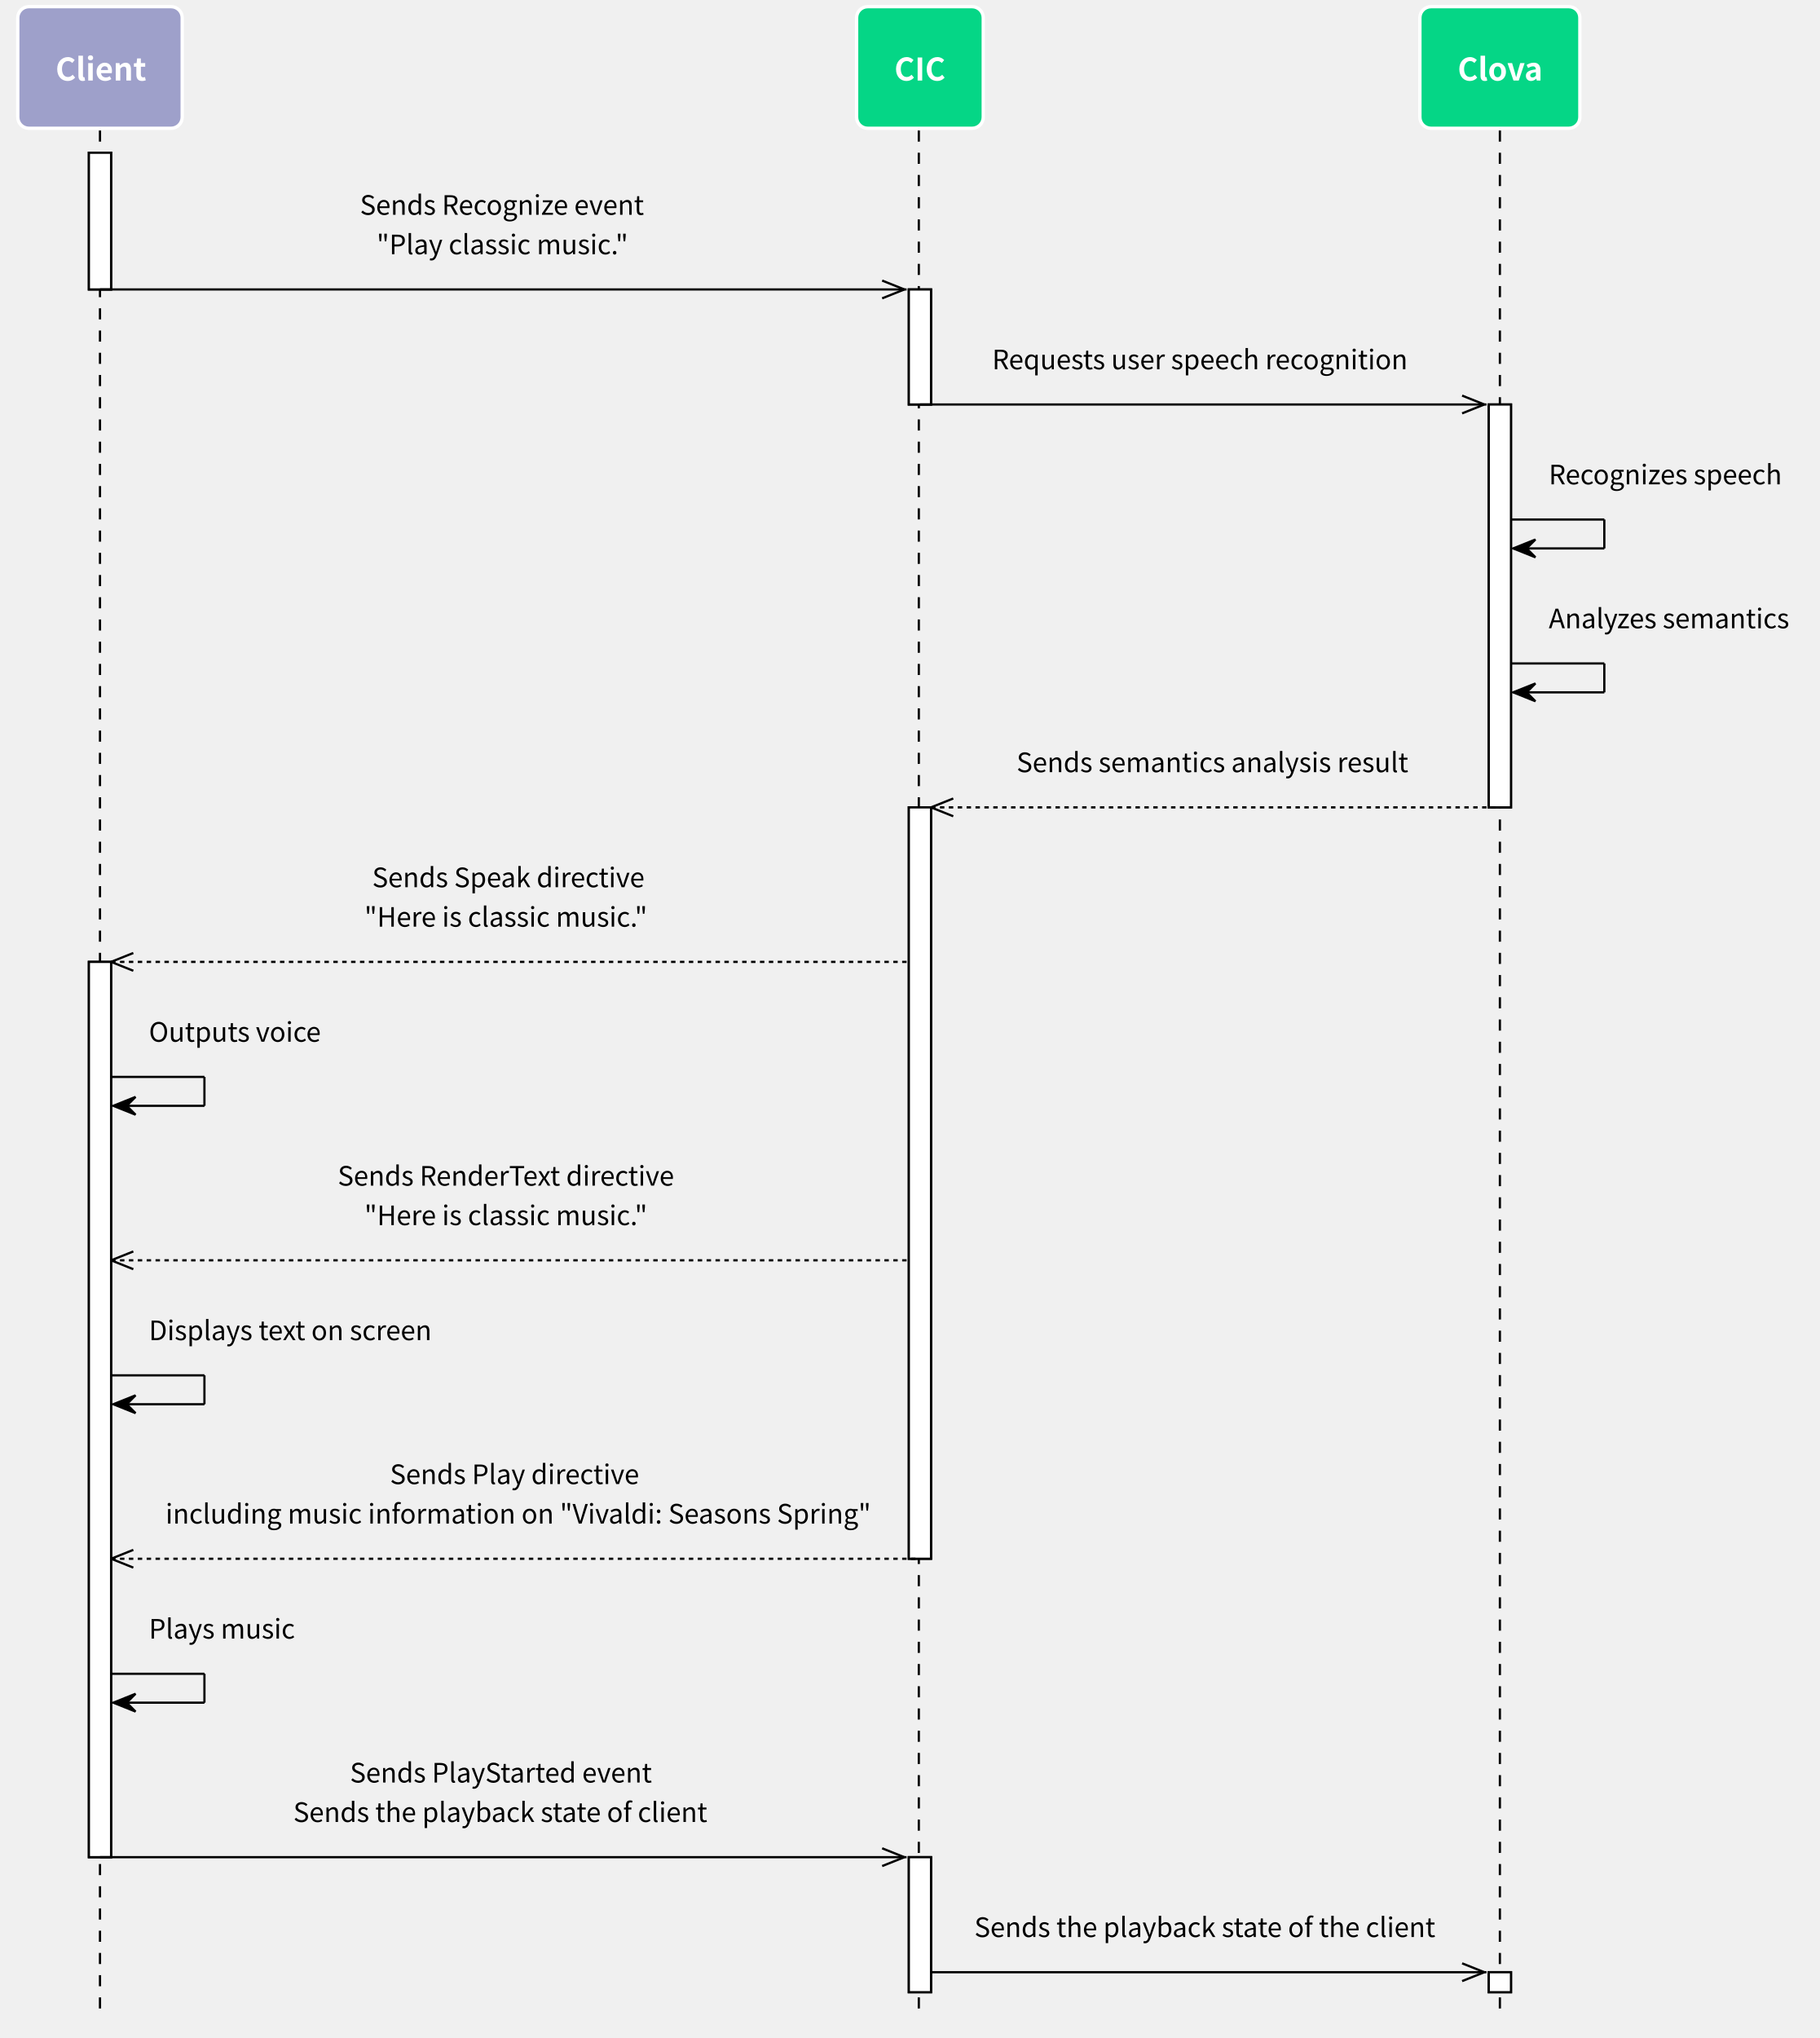
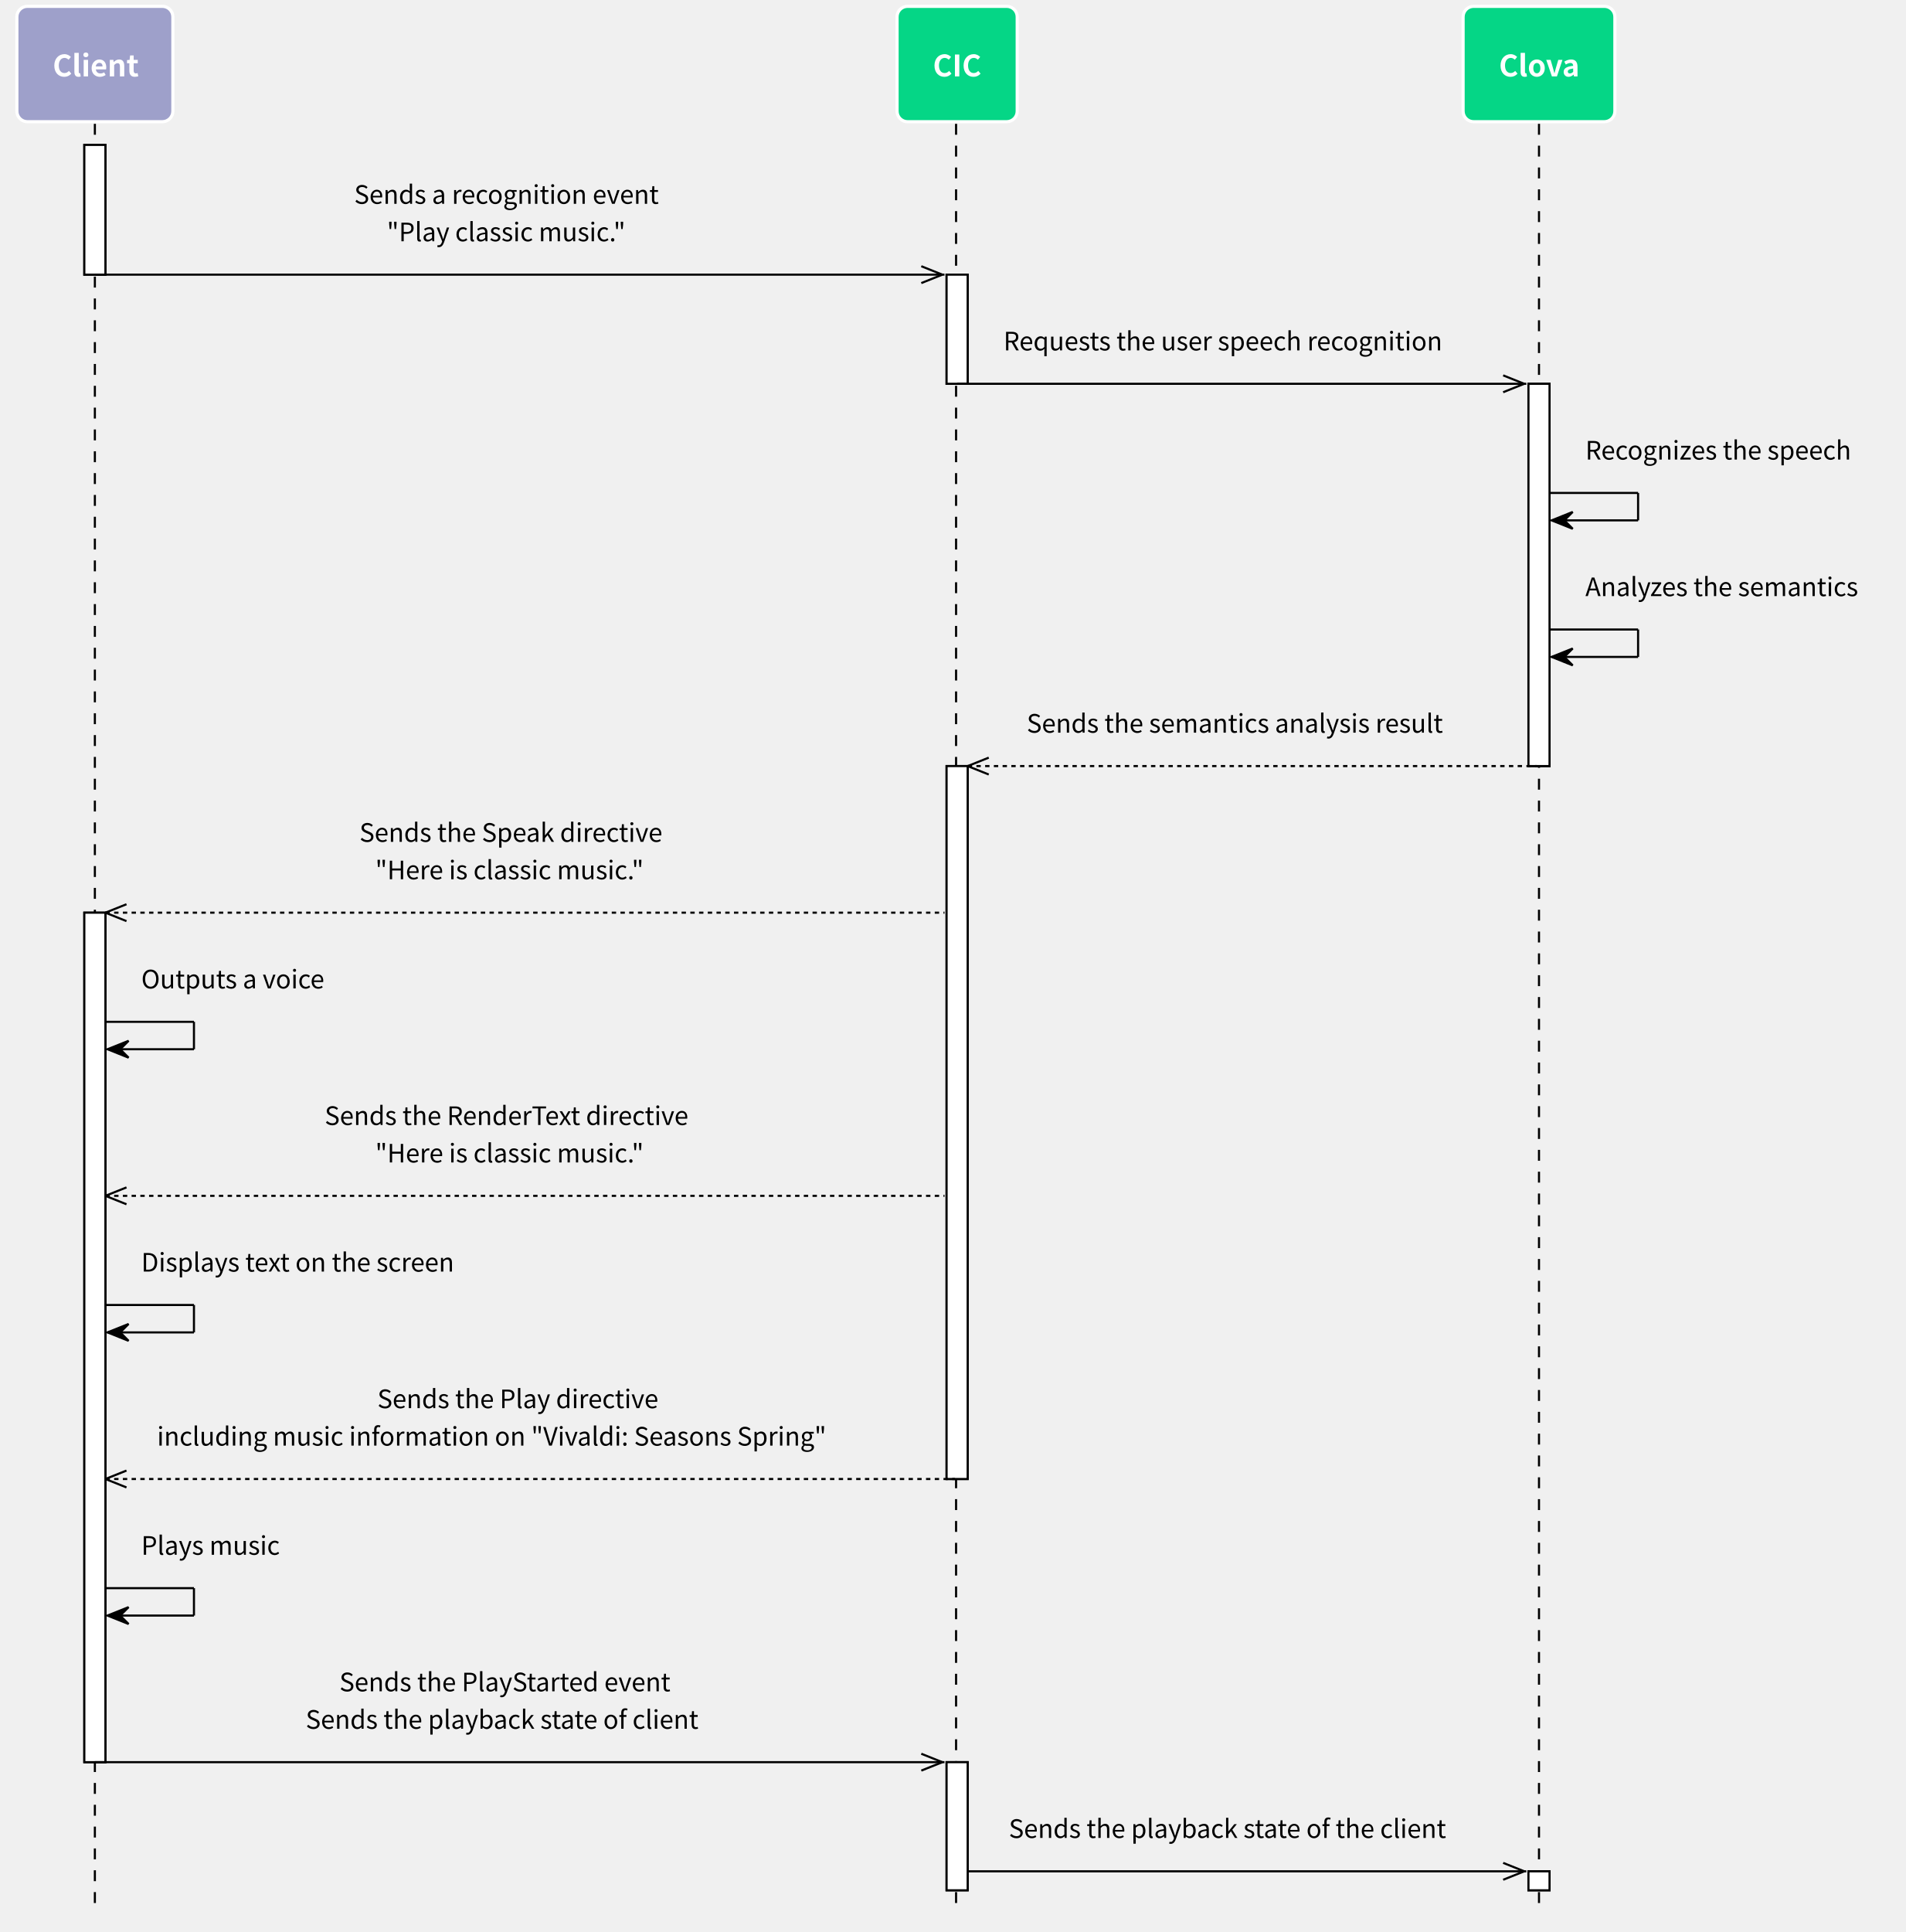
- <svg xmlns="http://www.w3.org/2000/svg" contentScriptType="application/ecmascript" contentStyleType="text/css" height="917px" preserveAspectRatio="none" style="width:819px;height:917px;" version="1.1" viewBox="0 0 819 917" width="819px" zoomAndPan="magnify">
+ <svg xmlns="http://www.w3.org/2000/svg" contentScriptType="application/ecmascript" contentStyleType="text/css" height="885.796px" preserveAspectRatio="none" style="width:873px;height:885px;" version="1.1" viewBox="0 0 873 885" width="873.238px" zoomAndPan="magnify">
  <defs />
  <g>
-     <rect fill="#FFFFFF" height="61.52" style="stroke: #000000; stroke-width: 1.0;" width="10" x="40" y="68.72" />
-     <rect fill="#FFFFFF" height="402.84" style="stroke: #000000; stroke-width: 1.0;" width="10" x="40" y="432.8" />
-     <rect fill="#FFFFFF" height="51.76" style="stroke: #000000; stroke-width: 1.0;" width="10" x="409" y="130.24" />
-     <rect fill="#FFFFFF" height="338.08" style="stroke: #000000; stroke-width: 1.0;" width="10" x="409" y="363.28" />
-     <rect fill="#FFFFFF" height="60.76" style="stroke: #000000; stroke-width: 1.0;" width="10" x="409" y="835.64" />
-     <rect fill="#FFFFFF" height="181.28" style="stroke: #000000; stroke-width: 1.0;" width="10" x="670" y="182" />
-     <rect fill="#FFFFFF" height="9" style="stroke: #000000; stroke-width: 1.0;" width="10" x="670" y="887.4" />
-     <line style="stroke: #000000; stroke-width: 1.0; stroke-dasharray: 5.0,5.0;" x1="45" x2="45" y1="58.72" y2="905.4" />
-     <line style="stroke: #000000; stroke-width: 1.0; stroke-dasharray: 5.0,5.0;" x1="413.5" x2="413.5" y1="58.72" y2="905.4" />
-     <line style="stroke: #000000; stroke-width: 1.0; stroke-dasharray: 5.0,5.0;" x1="675" x2="675" y1="58.72" y2="905.4" />
-     <rect fill="#9EA0CA" height="54.72" rx="5" ry="5" style="stroke: #FFFFFF; stroke-width: 1.5;" width="74" x="8" y="3" />
-     <text fill="#FFFFFF" font-family="Noto Sans CJK KR" font-size="14" font-weight="bold" lengthAdjust="spacingAndGlyphs" textLength="40" x="25" y="36.24">Client</text>
-     <rect fill="#05D686" height="54.72" rx="5" ry="5" style="stroke: #FFFFFF; stroke-width: 1.5;" width="57" x="385.5" y="3" />
-     <text fill="#FFFFFF" font-family="Noto Sans CJK KR" font-size="14" font-weight="bold" lengthAdjust="spacingAndGlyphs" textLength="23" x="402.5" y="36.24">CIC</text>
-     <rect fill="#05D686" height="54.72" rx="5" ry="5" style="stroke: #FFFFFF; stroke-width: 1.5;" width="72" x="639" y="3" />
-     <text fill="#FFFFFF" font-family="Noto Sans CJK KR" font-size="14" font-weight="bold" lengthAdjust="spacingAndGlyphs" textLength="38" x="656" y="36.24">Clova</text>
-     <rect fill="#FFFFFF" height="61.52" style="stroke: #000000; stroke-width: 1.0;" width="10" x="40" y="68.72" />
-     <rect fill="#FFFFFF" height="402.84" style="stroke: #000000; stroke-width: 1.0;" width="10" x="40" y="432.8" />
-     <rect fill="#FFFFFF" height="51.76" style="stroke: #000000; stroke-width: 1.0;" width="10" x="409" y="130.24" />
-     <rect fill="#FFFFFF" height="338.08" style="stroke: #000000; stroke-width: 1.0;" width="10" x="409" y="363.28" />
-     <rect fill="#FFFFFF" height="60.76" style="stroke: #000000; stroke-width: 1.0;" width="10" x="409" y="835.64" />
-     <rect fill="#FFFFFF" height="181.28" style="stroke: #000000; stroke-width: 1.0;" width="10" x="670" y="182" />
-     <rect fill="#FFFFFF" height="9" style="stroke: #000000; stroke-width: 1.0;" width="10" x="670" y="887.4" />
-     <line style="stroke: #000000; stroke-width: 1.0;" x1="407" x2="397" y1="130.24" y2="126.24" />
-     <line style="stroke: #000000; stroke-width: 1.0;" x1="407" x2="397" y1="130.24" y2="134.24" />
-     <line style="stroke: #000000; stroke-width: 1.0;" x1="45" x2="408" y1="130.24" y2="130.24" />
-     <text fill="#000000" font-family="Noto Sans CJK KR" font-size="12" lengthAdjust="spacingAndGlyphs" textLength="130" x="162" y="96.64">Sends Recognize event</text>
-     <text fill="#000000" font-family="Noto Sans CJK KR" font-size="12" lengthAdjust="spacingAndGlyphs" textLength="115" x="169.5" y="114.4">"Play classic music."</text>
-     <line style="stroke: #000000; stroke-width: 1.0;" x1="668" x2="658" y1="182" y2="178" />
-     <line style="stroke: #000000; stroke-width: 1.0;" x1="668" x2="658" y1="182" y2="186" />
-     <line style="stroke: #000000; stroke-width: 1.0;" x1="414" x2="669" y1="182" y2="182" />
-     <text fill="#000000" font-family="Noto Sans CJK KR" font-size="12" lengthAdjust="spacingAndGlyphs" textLength="191" x="446.5" y="166.16">Requests user speech recognition</text>
-     <line style="stroke: #000000; stroke-width: 1.0;" x1="680" x2="722" y1="233.76" y2="233.76" />
-     <line style="stroke: #000000; stroke-width: 1.0;" x1="722" x2="722" y1="233.76" y2="246.76" />
-     <line style="stroke: #000000; stroke-width: 1.0;" x1="681" x2="722" y1="246.76" y2="246.76" />
-     <polygon fill="#000000" points="691,242.76,681,246.76,691,250.76,687,246.76" style="stroke: #000000; stroke-width: 1.0;" />
-     <text fill="#000000" font-family="Noto Sans CJK KR" font-size="12" lengthAdjust="spacingAndGlyphs" textLength="107" x="697" y="217.92">Recognizes speech</text>
-     <line style="stroke: #000000; stroke-width: 1.0;" x1="680" x2="722" y1="298.52" y2="298.52" />
-     <line style="stroke: #000000; stroke-width: 1.0;" x1="722" x2="722" y1="298.52" y2="311.52" />
-     <line style="stroke: #000000; stroke-width: 1.0;" x1="681" x2="722" y1="311.52" y2="311.52" />
-     <polygon fill="#000000" points="691,307.52,681,311.52,691,315.52,687,311.52" style="stroke: #000000; stroke-width: 1.0;" />
-     <text fill="#000000" font-family="Noto Sans CJK KR" font-size="12" lengthAdjust="spacingAndGlyphs" textLength="110" x="697" y="282.68">Analyzes semantics</text>
-     <line style="stroke: #000000; stroke-width: 1.0;" x1="419" x2="429" y1="363.28" y2="359.28" />
-     <line style="stroke: #000000; stroke-width: 1.0;" x1="419" x2="429" y1="363.28" y2="367.28" />
-     <line style="stroke: #000000; stroke-width: 1.0; stroke-dasharray: 2.0,2.0;" x1="419" x2="674" y1="363.28" y2="363.28" />
-     <text fill="#000000" font-family="Noto Sans CJK KR" font-size="12" lengthAdjust="spacingAndGlyphs" textLength="179" x="457.5" y="347.44">Sends semantics analysis result</text>
-     <line style="stroke: #000000; stroke-width: 1.0;" x1="50" x2="60" y1="432.8" y2="428.8" />
-     <line style="stroke: #000000; stroke-width: 1.0;" x1="50" x2="60" y1="432.8" y2="436.8" />
-     <line style="stroke: #000000; stroke-width: 1.0; stroke-dasharray: 2.0,2.0;" x1="50" x2="408" y1="432.8" y2="432.8" />
-     <text fill="#000000" font-family="Noto Sans CJK KR" font-size="12" lengthAdjust="spacingAndGlyphs" textLength="124" x="167.5" y="399.2">Sends Speak directive</text>
-     <text fill="#000000" font-family="Noto Sans CJK KR" font-size="12" lengthAdjust="spacingAndGlyphs" textLength="131" x="164" y="416.96">"Here is classic music."</text>
-     <line style="stroke: #000000; stroke-width: 1.0;" x1="50" x2="92" y1="484.56" y2="484.56" />
-     <line style="stroke: #000000; stroke-width: 1.0;" x1="92" x2="92" y1="484.56" y2="497.56" />
-     <line style="stroke: #000000; stroke-width: 1.0;" x1="51" x2="92" y1="497.56" y2="497.56" />
-     <polygon fill="#000000" points="61,493.56,51,497.56,61,501.56,57,497.56" style="stroke: #000000; stroke-width: 1.0;" />
-     <text fill="#000000" font-family="Noto Sans CJK KR" font-size="12" lengthAdjust="spacingAndGlyphs" textLength="78" x="67" y="468.72">Outputs voice</text>
-     <line style="stroke: #000000; stroke-width: 1.0;" x1="50" x2="60" y1="567.08" y2="563.08" />
-     <line style="stroke: #000000; stroke-width: 1.0;" x1="50" x2="60" y1="567.08" y2="571.08" />
-     <line style="stroke: #000000; stroke-width: 1.0; stroke-dasharray: 2.0,2.0;" x1="50" x2="408" y1="567.08" y2="567.08" />
-     <text fill="#000000" font-family="Noto Sans CJK KR" font-size="12" lengthAdjust="spacingAndGlyphs" textLength="155" x="152" y="533.48">Sends RenderText directive</text>
-     <text fill="#000000" font-family="Noto Sans CJK KR" font-size="12" lengthAdjust="spacingAndGlyphs" textLength="131" x="164" y="551.24">"Here is classic music."</text>
-     <line style="stroke: #000000; stroke-width: 1.0;" x1="50" x2="92" y1="618.84" y2="618.84" />
-     <line style="stroke: #000000; stroke-width: 1.0;" x1="92" x2="92" y1="618.84" y2="631.84" />
-     <line style="stroke: #000000; stroke-width: 1.0;" x1="51" x2="92" y1="631.84" y2="631.84" />
-     <polygon fill="#000000" points="61,627.84,51,631.84,61,635.84,57,631.84" style="stroke: #000000; stroke-width: 1.0;" />
-     <text fill="#000000" font-family="Noto Sans CJK KR" font-size="12" lengthAdjust="spacingAndGlyphs" textLength="130" x="67" y="603">Displays text on screen</text>
-     <line style="stroke: #000000; stroke-width: 1.0;" x1="50" x2="60" y1="701.36" y2="697.36" />
-     <line style="stroke: #000000; stroke-width: 1.0;" x1="50" x2="60" y1="701.36" y2="705.36" />
-     <line style="stroke: #000000; stroke-width: 1.0; stroke-dasharray: 2.0,2.0;" x1="50" x2="413" y1="701.36" y2="701.36" />
-     <text fill="#000000" font-family="Noto Sans CJK KR" font-size="12" lengthAdjust="spacingAndGlyphs" textLength="113" x="175.5" y="667.76">Sends Play directive</text>
-     <text fill="#000000" font-family="Noto Sans CJK KR" font-size="12" lengthAdjust="spacingAndGlyphs" textLength="315" x="74.5" y="685.52">including music information on "Vivaldi: Seasons Spring"</text>
-     <line style="stroke: #000000; stroke-width: 1.0;" x1="50" x2="92" y1="753.12" y2="753.12" />
-     <line style="stroke: #000000; stroke-width: 1.0;" x1="92" x2="92" y1="753.12" y2="766.12" />
-     <line style="stroke: #000000; stroke-width: 1.0;" x1="51" x2="92" y1="766.12" y2="766.12" />
-     <polygon fill="#000000" points="61,762.12,51,766.12,61,770.12,57,766.12" style="stroke: #000000; stroke-width: 1.0;" />
-     <text fill="#000000" font-family="Noto Sans CJK KR" font-size="12" lengthAdjust="spacingAndGlyphs" textLength="66" x="67" y="737.28">Plays music</text>
-     <line style="stroke: #000000; stroke-width: 1.0;" x1="407" x2="397" y1="835.64" y2="831.64" />
-     <line style="stroke: #000000; stroke-width: 1.0;" x1="407" x2="397" y1="835.64" y2="839.64" />
-     <line style="stroke: #000000; stroke-width: 1.0;" x1="45" x2="408" y1="835.64" y2="835.64" />
-     <text fill="#000000" font-family="Noto Sans CJK KR" font-size="12" lengthAdjust="spacingAndGlyphs" textLength="139" x="157.5" y="802.04">Sends PlayStarted event</text>
-     <text fill="#000000" font-family="Noto Sans CJK KR" font-size="12" lengthAdjust="spacingAndGlyphs" textLength="190" x="132" y="819.8">Sends the playback state of client</text>
-     <line style="stroke: #000000; stroke-width: 1.0;" x1="668" x2="658" y1="887.4" y2="883.4" />
-     <line style="stroke: #000000; stroke-width: 1.0;" x1="668" x2="658" y1="887.4" y2="891.4" />
-     <line style="stroke: #000000; stroke-width: 1.0;" x1="419" x2="669" y1="887.4" y2="887.4" />
-     <text fill="#000000" font-family="Noto Sans CJK KR" font-size="12" lengthAdjust="spacingAndGlyphs" textLength="212" x="438.5" y="871.56">Sends the playback state of the client</text>
+     <rect fill="#FFFFFF" height="59.427" style="stroke: #000000; stroke-width: 0.966;" width="9.66" x="38.639" y="66.382" />
+     <rect fill="#FFFFFF" height="389.132" style="stroke: #000000; stroke-width: 0.966;" width="9.66" x="38.639" y="418.072" />
+     <rect fill="#FFFFFF" height="49.999" style="stroke: #000000; stroke-width: 0.966;" width="9.66" x="433.721" y="125.808" />
+     <rect fill="#FFFFFF" height="326.576" style="stroke: #000000; stroke-width: 0.966;" width="9.66" x="433.721" y="350.918" />
+     <rect fill="#FFFFFF" height="58.692" style="stroke: #000000; stroke-width: 0.966;" width="9.66" x="433.721" y="807.204" />
+     <rect fill="#FFFFFF" height="175.111" style="stroke: #000000; stroke-width: 0.966;" width="9.66" x="700.329" y="175.807" />
+     <rect fill="#FFFFFF" height="8.694" style="stroke: #000000; stroke-width: 0.966;" width="9.66" x="700.329" y="857.203" />
+     <line style="stroke: #000000; stroke-width: 0.966; stroke-dasharray: 5.0,5.0;" x1="43.469" x2="43.469" y1="56.722" y2="874.591" />
+     <line style="stroke: #000000; stroke-width: 0.966; stroke-dasharray: 5.0,5.0;" x1="438.068" x2="438.068" y1="56.722" y2="874.591" />
+     <line style="stroke: #000000; stroke-width: 0.966; stroke-dasharray: 5.0,5.0;" x1="705.159" x2="705.159" y1="56.722" y2="874.591" />
+     <rect fill="#9EA0CA" height="52.858" rx="4.83" ry="4.83" style="stroke: #FFFFFF; stroke-width: 1.449;" width="71.482" x="7.728" y="2.898" />
+     <text fill="#FFFFFF" font-family="Noto Sans CJK KR" font-size="13.524" font-weight="bold" lengthAdjust="spacingAndGlyphs" textLength="38.639" x="24.149" y="35.007">Client</text>
+     <rect fill="#05D686" height="52.858" rx="4.83" ry="4.83" style="stroke: #FFFFFF; stroke-width: 1.449;" width="55.06" x="411.021" y="2.898" />
+     <text fill="#FFFFFF" font-family="Noto Sans CJK KR" font-size="13.524" font-weight="bold" lengthAdjust="spacingAndGlyphs" textLength="22.217" x="427.442" y="35.007">CIC</text>
+     <rect fill="#05D686" height="52.858" rx="4.83" ry="4.83" style="stroke: #FFFFFF; stroke-width: 1.449;" width="69.55" x="670.384" y="2.898" />
+     <text fill="#FFFFFF" font-family="Noto Sans CJK KR" font-size="13.524" font-weight="bold" lengthAdjust="spacingAndGlyphs" textLength="36.707" x="686.806" y="35.007">Clova</text>
+     <rect fill="#FFFFFF" height="59.427" style="stroke: #000000; stroke-width: 0.966;" width="9.66" x="38.639" y="66.382" />
+     <rect fill="#FFFFFF" height="389.132" style="stroke: #000000; stroke-width: 0.966;" width="9.66" x="38.639" y="418.072" />
+     <rect fill="#FFFFFF" height="49.999" style="stroke: #000000; stroke-width: 0.966;" width="9.66" x="433.721" y="125.808" />
+     <rect fill="#FFFFFF" height="326.576" style="stroke: #000000; stroke-width: 0.966;" width="9.66" x="433.721" y="350.918" />
+     <rect fill="#FFFFFF" height="58.692" style="stroke: #000000; stroke-width: 0.966;" width="9.66" x="433.721" y="807.204" />
+     <rect fill="#FFFFFF" height="175.111" style="stroke: #000000; stroke-width: 0.966;" width="9.66" x="700.329" y="175.807" />
+     <rect fill="#FFFFFF" height="8.694" style="stroke: #000000; stroke-width: 0.966;" width="9.66" x="700.329" y="857.203" />
+     <line style="stroke: #000000; stroke-width: 0.966;" x1="431.789" x2="422.13" y1="125.808" y2="121.944" />
+     <line style="stroke: #000000; stroke-width: 0.966;" x1="431.789" x2="422.13" y1="125.808" y2="129.672" />
+     <line style="stroke: #000000; stroke-width: 0.966;" x1="43.469" x2="432.755" y1="125.808" y2="125.808" />
+     <text fill="#000000" font-family="Noto Sans CJK KR" font-size="11.592" lengthAdjust="spacingAndGlyphs" textLength="152.624" x="162.283" y="93.352">Sends a recognition event</text>
+     <text fill="#000000" font-family="Noto Sans CJK KR" font-size="11.592" lengthAdjust="spacingAndGlyphs" textLength="122.678" x="177.256" y="110.507">"Play classic music."</text>
+     <line style="stroke: #000000; stroke-width: 0.966;" x1="698.397" x2="688.738" y1="175.807" y2="171.943" />
+     <line style="stroke: #000000; stroke-width: 0.966;" x1="698.397" x2="688.738" y1="175.807" y2="179.671" />
+     <line style="stroke: #000000; stroke-width: 0.966;" x1="438.551" x2="699.363" y1="175.807" y2="175.807" />
+     <text fill="#000000" font-family="Noto Sans CJK KR" font-size="11.592" lengthAdjust="spacingAndGlyphs" textLength="219.275" x="459.802" y="160.506">Requests the user speech recognition</text>
+     <line style="stroke: #000000; stroke-width: 0.966;" x1="709.989" x2="750.56" y1="225.805" y2="225.805" />
+     <line style="stroke: #000000; stroke-width: 0.966;" x1="750.56" x2="750.56" y1="225.805" y2="238.363" />
+     <line style="stroke: #000000; stroke-width: 0.966;" x1="710.955" x2="750.56" y1="238.363" y2="238.363" />
+     <polygon fill="#000000" points="720.615,234.499,710.955,238.363,720.615,242.227,716.751,238.363" style="stroke: #000000; stroke-width: 0.966;" />
+     <text fill="#000000" font-family="Noto Sans CJK KR" font-size="11.592" lengthAdjust="spacingAndGlyphs" textLength="130.406" x="726.41" y="210.505">Recognizes the speech</text>
+     <line style="stroke: #000000; stroke-width: 0.966;" x1="709.989" x2="750.56" y1="288.362" y2="288.362" />
+     <line style="stroke: #000000; stroke-width: 0.966;" x1="750.56" x2="750.56" y1="288.362" y2="300.919" />
+     <line style="stroke: #000000; stroke-width: 0.966;" x1="710.955" x2="750.56" y1="300.919" y2="300.919" />
+     <polygon fill="#000000" points="720.615,297.055,710.955,300.919,720.615,304.783,716.751,300.919" style="stroke: #000000; stroke-width: 0.966;" />
+     <text fill="#000000" font-family="Noto Sans CJK KR" font-size="11.592" lengthAdjust="spacingAndGlyphs" textLength="135.236" x="726.41" y="273.061">Analyzes the semantics</text>
+     <line style="stroke: #000000; stroke-width: 0.966;" x1="443.381" x2="453.041" y1="350.918" y2="347.054" />
+     <line style="stroke: #000000; stroke-width: 0.966;" x1="443.381" x2="453.041" y1="350.918" y2="354.782" />
+     <line style="stroke: #000000; stroke-width: 0.966; stroke-dasharray: 2.0,2.0;" x1="443.381" x2="704.193" y1="350.918" y2="350.918" />
+     <text fill="#000000" font-family="Noto Sans CJK KR" font-size="11.592" lengthAdjust="spacingAndGlyphs" textLength="207.684" x="470.428" y="335.617">Sends the semantics analysis result</text>
+     <line style="stroke: #000000; stroke-width: 0.966;" x1="48.299" x2="57.958" y1="418.072" y2="414.209" />
+     <line style="stroke: #000000; stroke-width: 0.966;" x1="48.299" x2="57.958" y1="418.072" y2="421.936" />
+     <line style="stroke: #000000; stroke-width: 0.966; stroke-dasharray: 2.0,2.0;" x1="48.299" x2="432.755" y1="418.072" y2="418.072" />
+     <text fill="#000000" font-family="Noto Sans CJK KR" font-size="11.592" lengthAdjust="spacingAndGlyphs" textLength="152.624" x="164.698" y="385.616">Sends the Speak directive</text>
+     <text fill="#000000" font-family="Noto Sans CJK KR" font-size="11.592" lengthAdjust="spacingAndGlyphs" textLength="138.134" x="171.943" y="402.772">"Here is classic music."</text>
+     <line style="stroke: #000000; stroke-width: 0.966;" x1="48.299" x2="88.869" y1="468.071" y2="468.071" />
+     <line style="stroke: #000000; stroke-width: 0.966;" x1="88.869" x2="88.869" y1="468.071" y2="480.629" />
+     <line style="stroke: #000000; stroke-width: 0.966;" x1="49.264" x2="88.869" y1="480.629" y2="480.629" />
+     <polygon fill="#000000" points="58.924,476.765,49.264,480.629,58.924,484.493,55.06,480.629" style="stroke: #000000; stroke-width: 0.966;" />
+     <text fill="#000000" font-family="Noto Sans CJK KR" font-size="11.592" lengthAdjust="spacingAndGlyphs" textLength="90.801" x="64.72" y="452.77">Outputs a voice</text>
+     <line style="stroke: #000000; stroke-width: 0.966;" x1="48.299" x2="57.958" y1="547.783" y2="543.919" />
+     <line style="stroke: #000000; stroke-width: 0.966;" x1="48.299" x2="57.958" y1="547.783" y2="551.647" />
+     <line style="stroke: #000000; stroke-width: 0.966; stroke-dasharray: 2.0,2.0;" x1="48.299" x2="432.755" y1="547.783" y2="547.783" />
+     <text fill="#000000" font-family="Noto Sans CJK KR" font-size="11.592" lengthAdjust="spacingAndGlyphs" textLength="184.5" x="148.76" y="515.327">Sends the RenderText directive</text>
+     <text fill="#000000" font-family="Noto Sans CJK KR" font-size="11.592" lengthAdjust="spacingAndGlyphs" textLength="138.134" x="171.943" y="532.482">"Here is classic music."</text>
+     <line style="stroke: #000000; stroke-width: 0.966;" x1="48.299" x2="88.869" y1="597.782" y2="597.782" />
+     <line style="stroke: #000000; stroke-width: 0.966;" x1="88.869" x2="88.869" y1="597.782" y2="610.339" />
+     <line style="stroke: #000000; stroke-width: 0.966;" x1="49.264" x2="88.869" y1="610.339" y2="610.339" />
+     <polygon fill="#000000" points="58.924,606.476,49.264,610.339,58.924,614.203,55.06,610.339" style="stroke: #000000; stroke-width: 0.966;" />
+     <text fill="#000000" font-family="Noto Sans CJK KR" font-size="11.592" lengthAdjust="spacingAndGlyphs" textLength="157.453" x="64.72" y="582.481">Displays text on the screen</text>
+     <line style="stroke: #000000; stroke-width: 0.966;" x1="48.299" x2="57.958" y1="677.494" y2="673.63" />
+     <line style="stroke: #000000; stroke-width: 0.966;" x1="48.299" x2="57.958" y1="677.494" y2="681.358" />
+     <line style="stroke: #000000; stroke-width: 0.966; stroke-dasharray: 2.0,2.0;" x1="48.299" x2="437.585" y1="677.494" y2="677.494" />
+     <text fill="#000000" font-family="Noto Sans CJK KR" font-size="11.592" lengthAdjust="spacingAndGlyphs" textLength="141.032" x="172.909" y="645.037">Sends the Play directive</text>
+     <text fill="#000000" font-family="Noto Sans CJK KR" font-size="11.592" lengthAdjust="spacingAndGlyphs" textLength="342.92" x="71.965" y="662.193">including music information on "Vivaldi: Seasons Spring"</text>
+     <line style="stroke: #000000; stroke-width: 0.966;" x1="48.299" x2="88.869" y1="727.492" y2="727.492" />
+     <line style="stroke: #000000; stroke-width: 0.966;" x1="88.869" x2="88.869" y1="727.492" y2="740.05" />
+     <line style="stroke: #000000; stroke-width: 0.966;" x1="49.264" x2="88.869" y1="740.05" y2="740.05" />
+     <polygon fill="#000000" points="58.924,736.186,49.264,740.05,58.924,743.914,55.06,740.05" style="stroke: #000000; stroke-width: 0.966;" />
+     <text fill="#000000" font-family="Noto Sans CJK KR" font-size="11.592" lengthAdjust="spacingAndGlyphs" textLength="68.584" x="64.72" y="712.191">Plays music</text>
+     <line style="stroke: #000000; stroke-width: 0.966;" x1="431.789" x2="422.13" y1="807.204" y2="803.341" />
+     <line style="stroke: #000000; stroke-width: 0.966;" x1="431.789" x2="422.13" y1="807.204" y2="811.068" />
+     <line style="stroke: #000000; stroke-width: 0.966;" x1="43.469" x2="432.755" y1="807.204" y2="807.204" />
+     <text fill="#000000" font-family="Noto Sans CJK KR" font-size="11.592" lengthAdjust="spacingAndGlyphs" textLength="166.147" x="155.521" y="774.748">Sends the PlayStarted event</text>
+     <text fill="#000000" font-family="Noto Sans CJK KR" font-size="11.592" lengthAdjust="spacingAndGlyphs" textLength="197.058" x="140.066" y="791.903">Sends the playback state of client</text>
+     <line style="stroke: #000000; stroke-width: 0.966;" x1="698.397" x2="688.738" y1="857.203" y2="853.339" />
+     <line style="stroke: #000000; stroke-width: 0.966;" x1="698.397" x2="688.738" y1="857.203" y2="861.067" />
+     <line style="stroke: #000000; stroke-width: 0.966;" x1="443.381" x2="699.363" y1="857.203" y2="857.203" />
+     <text fill="#000000" font-family="Noto Sans CJK KR" font-size="11.592" lengthAdjust="spacingAndGlyphs" textLength="219.275" x="462.217" y="841.902">Sends the playback state of the client</text>
  </g>
</svg>
